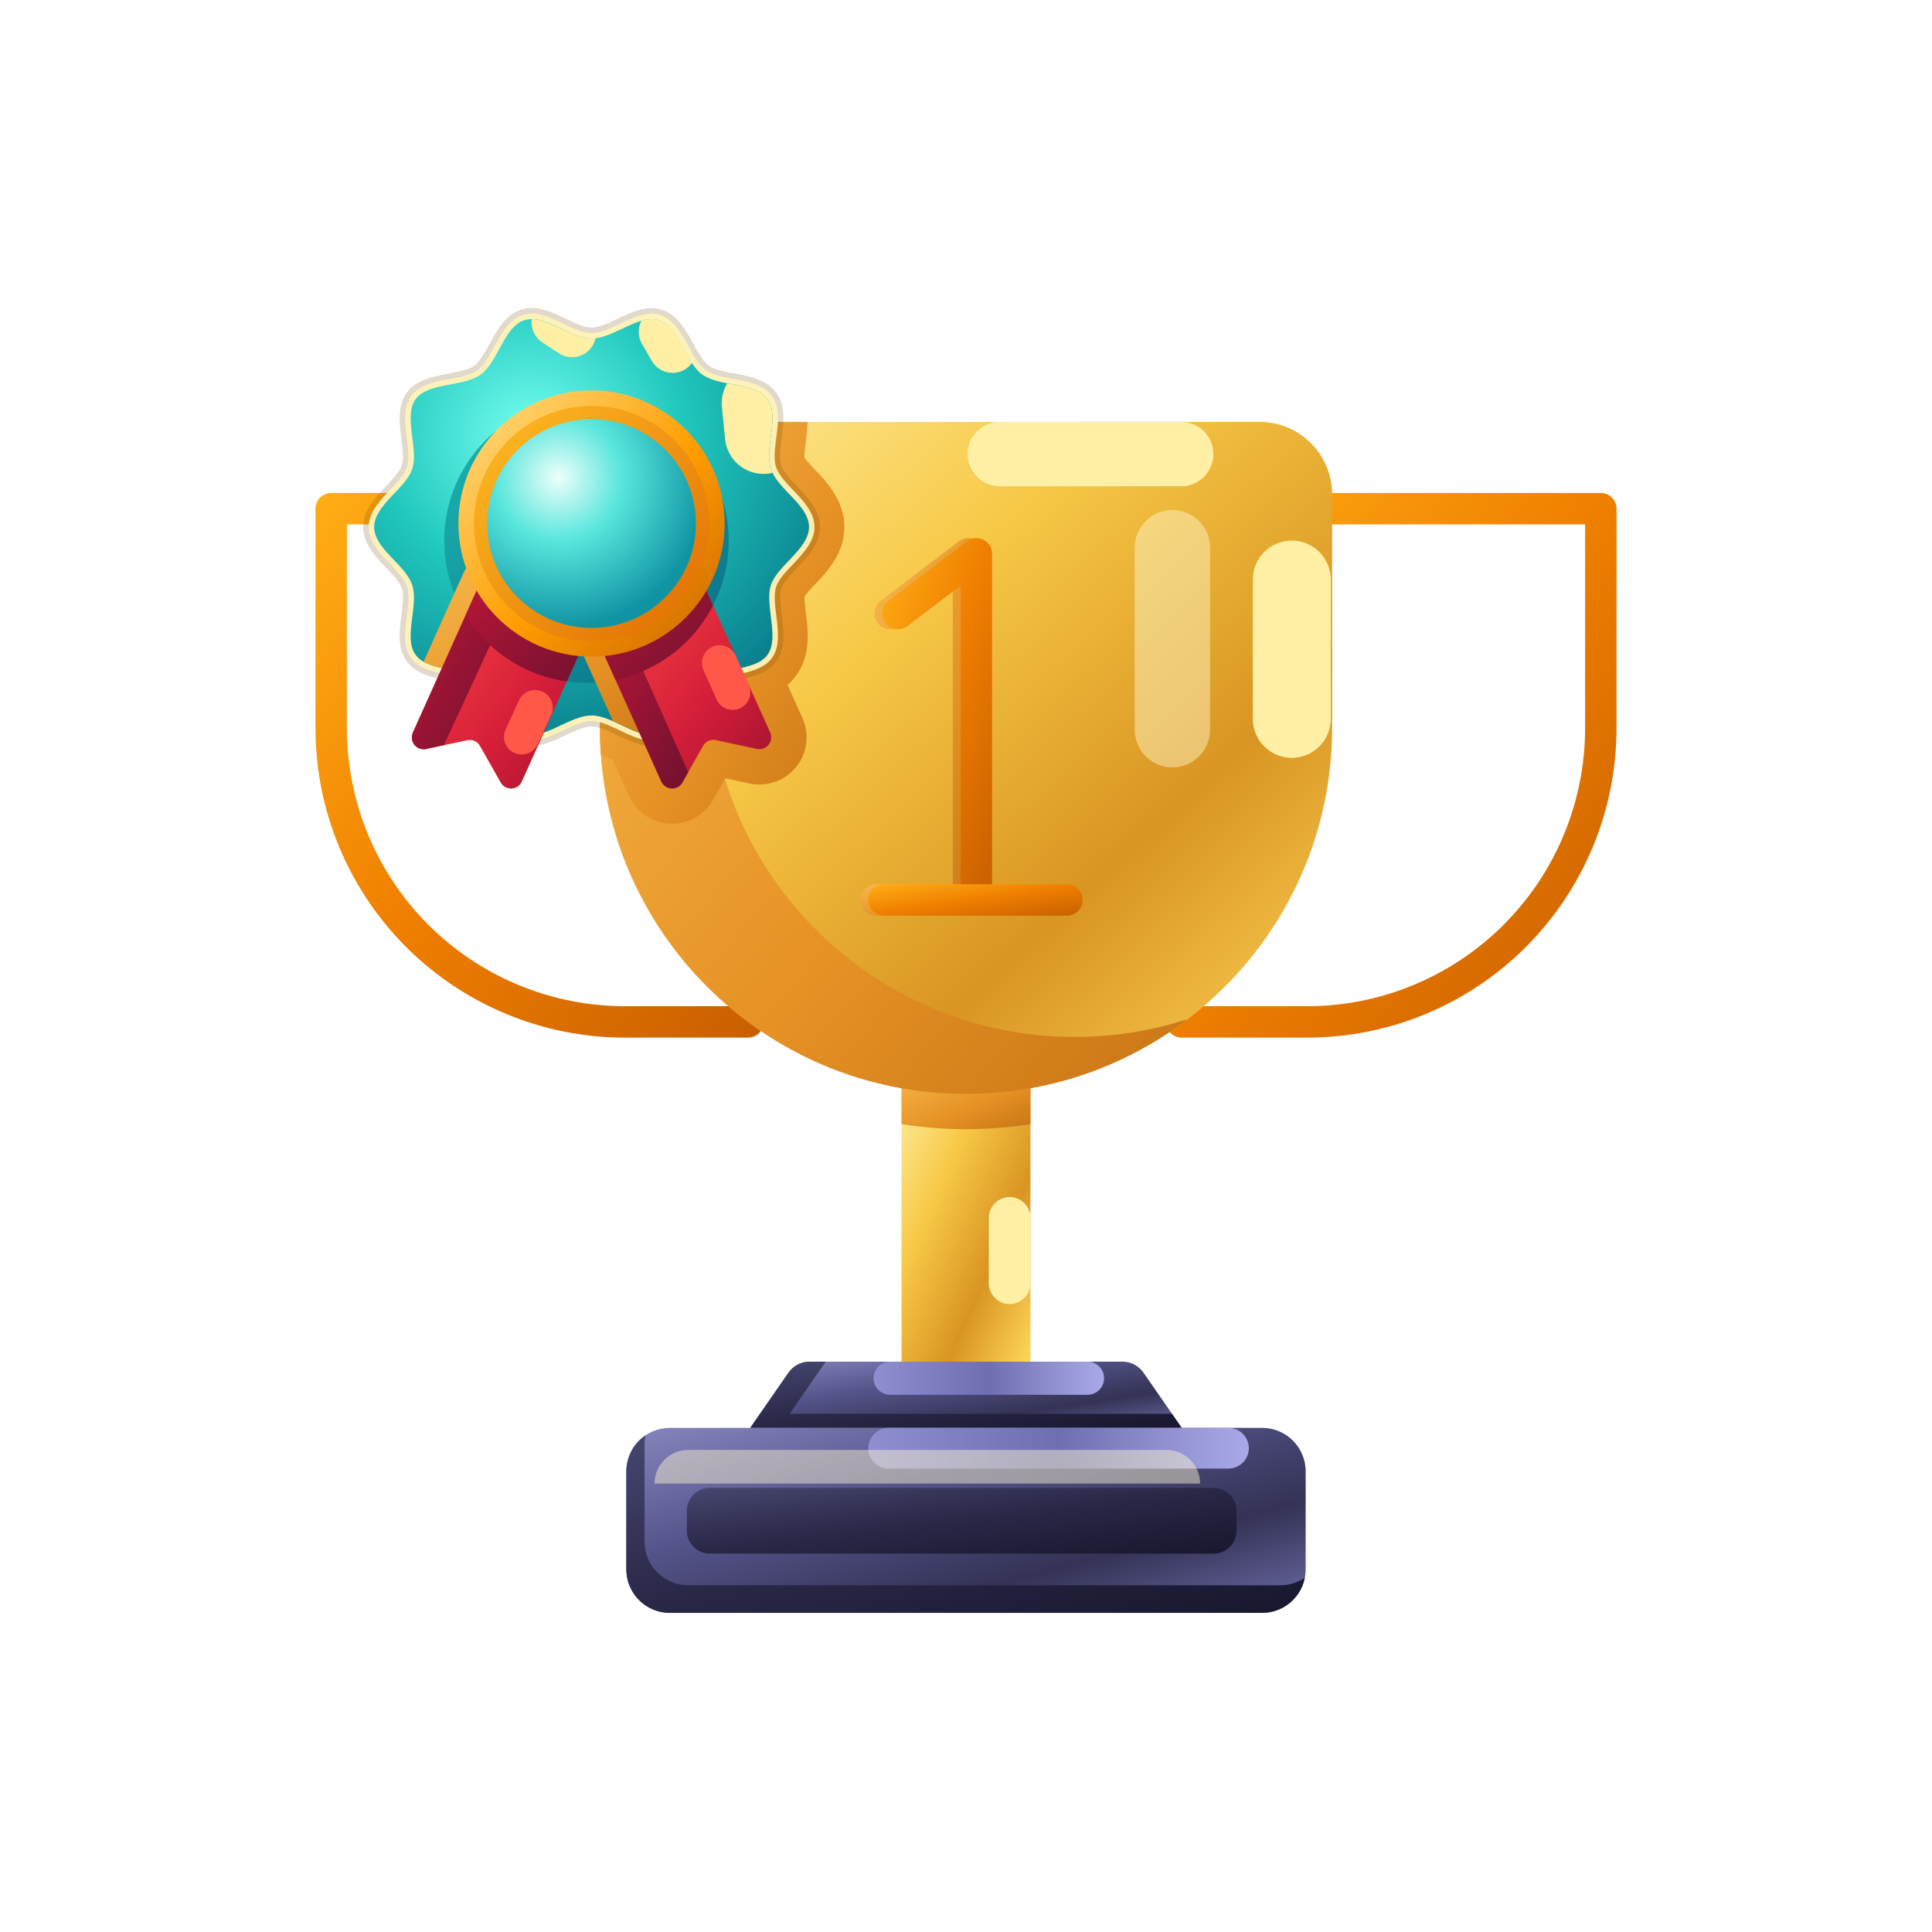
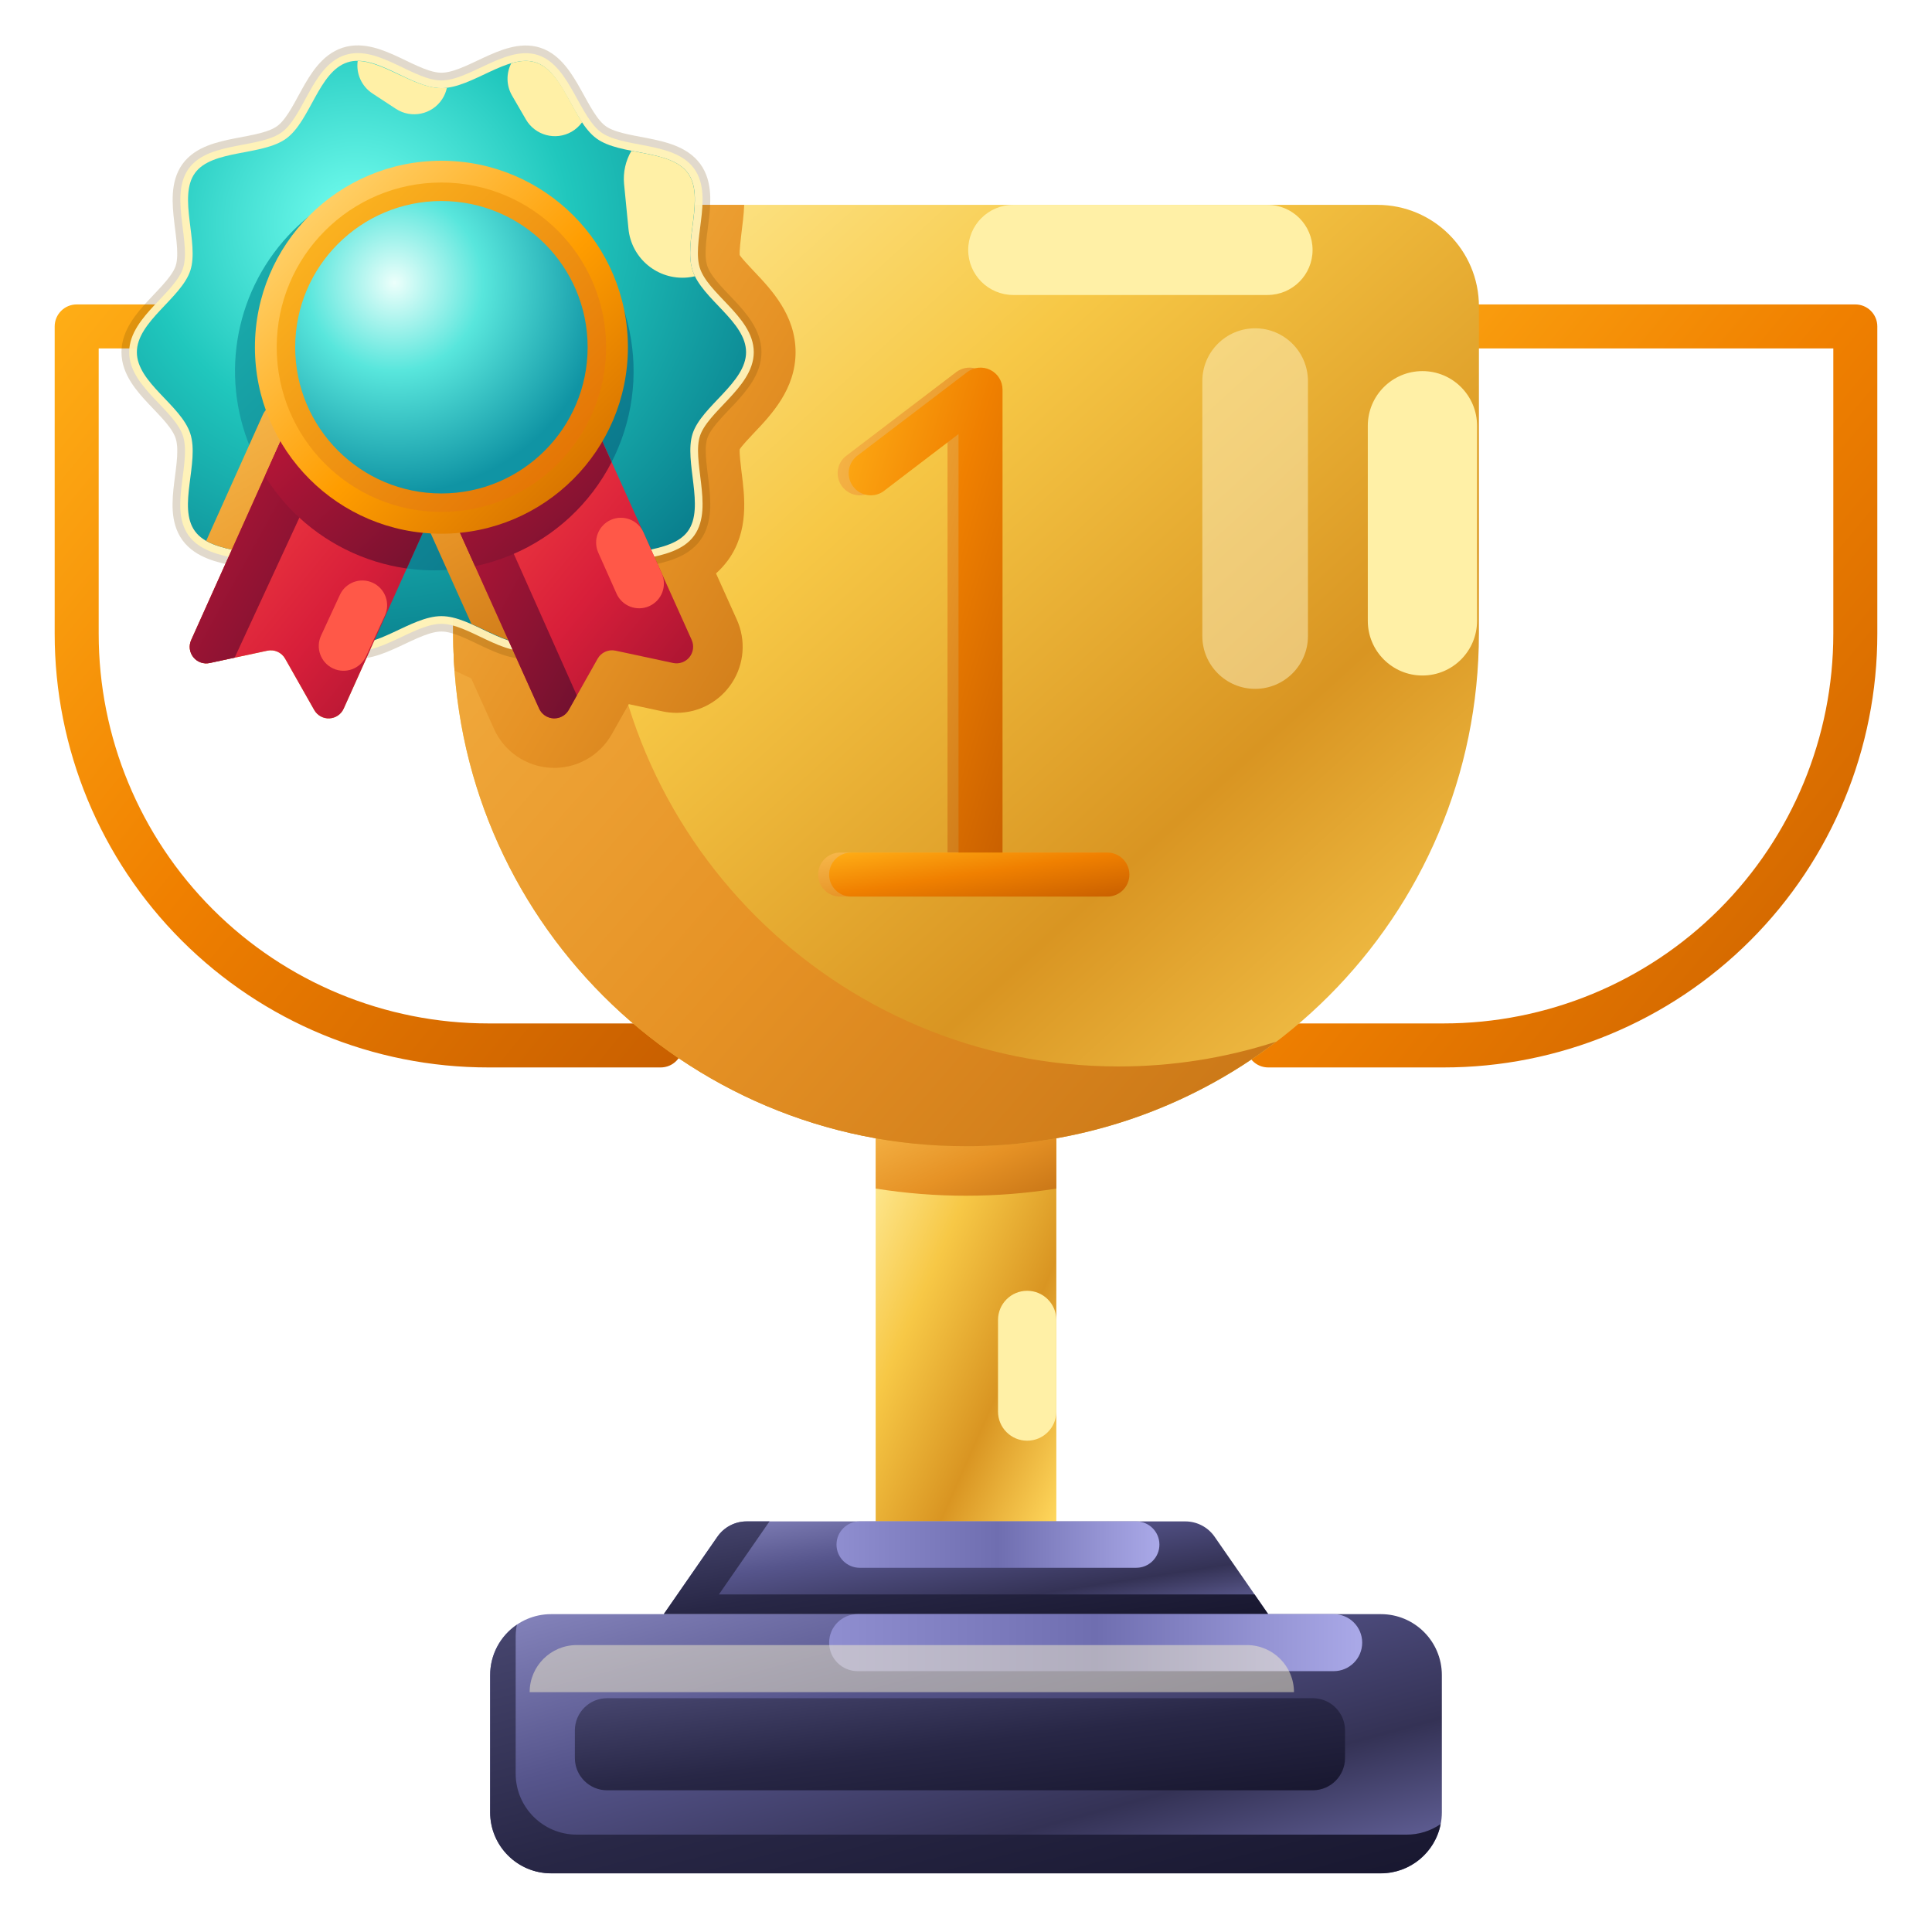
- <svg xmlns="http://www.w3.org/2000/svg" width="800px" height="800px" viewBox="-205 -205 2460.00 2460.00" data-name="Layer 2" id="Layer_2" fill="#000000">
+ <svg xmlns="http://www.w3.org/2000/svg" width="800px" height="800px" viewBox="147 146 1756 1756" data-name="Layer 2" id="Layer_2" fill="#000000">
  <g id="SVGRepo_bgCarrier" stroke-width="0" />
  <g id="SVGRepo_tracerCarrier" stroke-linecap="round" stroke-linejoin="round" />
  <g id="SVGRepo_iconCarrier">
    <defs>
      <style>.cls-1{fill:url(#orange-metal);}.cls-2{fill:url(#gold-main);}.cls-3{fill:url(#gold-shadow);}.cls-4{fill:url(#base-metal);}.cls-5{fill:url(#base-dark);}.cls-6{fill:url(#ribbon-light);}.cls-7{fill:url(#ribbon-dark);}.cls-8{fill:#f8881b;}.cls-9{fill:#fff0a6;}.cls-10{fill:#ff5848;}.cls-11{fill:url(#base-highlight);}.badge-separator-shadow{fill:none;stroke:#6b4300;stroke-width:28;stroke-linejoin:round;stroke-linecap:round;opacity:.2;}.badge-separator{fill:none;stroke:#fff2b8;stroke-width:14;stroke-linejoin:round;stroke-linecap:round;opacity:.96;}.badge-burst{fill:url(#badge-burst);}.badge-shadow{fill:url(#badge-shadow);}.badge-ring-outer{fill:url(#badge-ring-outer);}.badge-ring-inner{fill:url(#badge-ring-inner);}.badge-face{fill:url(#badge-face);}.shine{fill:url(#shine);opacity:.42;}.shine-soft{fill:#fff8cf;opacity:.46;}</style>
      <linearGradient id="gold-main" x1="0" x2="1" y1="0" y2="1">
        <stop offset="0" stop-color="#fff0a4" />
        <stop offset=".35" stop-color="#f7c846" />
        <stop offset=".68" stop-color="#d99522" />
        <stop offset="1" stop-color="#ffd75c" />
      </linearGradient>
      <linearGradient id="gold-shadow" x1="0" x2="1" y1="0" y2="1">
        <stop offset="0" stop-color="#f7b84b" />
        <stop offset=".58" stop-color="#e69225" />
        <stop offset="1" stop-color="#c87516" />
      </linearGradient>
      <linearGradient id="orange-metal" x1="0" x2="1" y1="0" y2="1">
        <stop offset="0" stop-color="#ffae16" />
        <stop offset=".48" stop-color="#f08000" />
        <stop offset="1" stop-color="#c85f00" />
      </linearGradient>
      <linearGradient id="base-metal" x1="0" x2="1" y1="0" y2="1">
        <stop offset="0" stop-color="#8685bd" />
        <stop offset=".34" stop-color="#56558c" />
        <stop offset=".7" stop-color="#343255" />
        <stop offset="1" stop-color="#6d6ca8" />
      </linearGradient>
      <linearGradient id="base-dark" x1="0" x2="1" y1="0" y2="1">
        <stop offset="0" stop-color="#47466f" />
        <stop offset=".5" stop-color="#282746" />
        <stop offset="1" stop-color="#18172f" />
      </linearGradient>
      <linearGradient id="base-highlight" x1="0" x2="1" y1="0" y2="0">
        <stop offset="0" stop-color="#8f8ed0" />
        <stop offset=".5" stop-color="#6f6eb0" />
        <stop offset="1" stop-color="#aaa9e8" />
      </linearGradient>
      <linearGradient id="ribbon-light" x1="0" x2="1" y1="0" y2="1">
        <stop offset="0" stop-color="#ff4d43" />
        <stop offset=".6" stop-color="#d81f3a" />
        <stop offset="1" stop-color="#9f1230" />
      </linearGradient>
      <linearGradient id="ribbon-dark" x1="0" x2="1" y1="0" y2="1">
        <stop offset="0" stop-color="#c01638" />
        <stop offset="1" stop-color="#70112f" />
      </linearGradient>
      <radialGradient id="badge-burst" cx=".36" cy=".28" r=".78">
        <stop offset="0" stop-color="#75fff0" />
        <stop offset=".45" stop-color="#20c7bd" />
        <stop offset="1" stop-color="#087b8b" />
      </radialGradient>
      <radialGradient id="badge-face" cx=".34" cy=".28" r=".72">
        <stop offset="0" stop-color="#ecfffb" />
        <stop offset=".42" stop-color="#58e6dc" />
        <stop offset="1" stop-color="#1094a4" />
      </radialGradient>
      <linearGradient id="badge-ring-outer" x1="0" x2="1" y1="0" y2="1">
        <stop offset="0" stop-color="#ffe18a" />
        <stop offset=".55" stop-color="#ff9d00" />
        <stop offset="1" stop-color="#c86400" />
      </linearGradient>
      <linearGradient id="badge-ring-inner" x1="0" x2="1" y1="0" y2="1">
        <stop offset="0" stop-color="#ffbe25" />
        <stop offset="1" stop-color="#e06a00" />
      </linearGradient>
      <linearGradient id="badge-shadow" x1="0" x2="1" y1="0" y2="1">
        <stop offset="0" stop-color="#1db6b2" />
        <stop offset="1" stop-color="#086d85" />
      </linearGradient>
      <linearGradient id="shine" x1="0" x2="1" y1="0" y2="1">
        <stop offset="0" stop-color="#ffffff" />
        <stop offset=".55" stop-color="#fff1a8" />
        <stop offset="1" stop-color="#ffffff" stop-opacity=".15" />
      </linearGradient>
    </defs>
    <path class="cls-1" d="M747.5,1116.2H591A394,394,0,0,1,196.7,721.9V442.7a20,20,0,0,1,20-20H648.3a20,20,0,0,1,0,40H236.7V721.9A354.1,354.1,0,0,0,591,1076.2H747.5a20,20,0,0,1,0,40Z" />
    <path class="cls-1" d="M1459,1116.2H1299.7a20,20,0,0,1,0-40H1459a354.1,354.1,0,0,0,354.3-354.3V462.7H1491.1a20,20,0,0,1,0-40h342.2a20,20,0,0,1,20,20V721.9A394,394,0,0,1,1459,1116.2Z" />
    <rect class="cls-2" height="372.03" width="164.2" x="942.9" y="1156.8" />
    <path class="cls-2" d="M772.2,628.8c15.8-21.7-4.2-62.5,4.3-88.6s48.6-46.3,48.6-74.1-40.5-49.1-48.6-74.2,11.5-66.9-4.3-88.6-61-15.4-83-31.4-29.3-60.7-55.4-69.2-57.7,23.4-85.6,23.4-60.4-31.6-85.5-23.4-33.8,53.4-55.5,69.2-67,9.5-83,31.4,4.2,62.5-4.2,88.6-48.6,46.3-48.6,74.2,40.4,49,48.6,74.1-11.5,66.9,4.2,88.6c7,9.6,19.7,13.8,33.5,16.8l-36.9,82.1a15,15,0,0,0,16.9,20.9L390,737.4a15,15,0,0,1,16.2,7.3l26.4,46.6a15,15,0,0,0,26.8-1.3l28-62.2c19.8-6.6,41.5-21.8,60.8-21.8s41,15.2,60.8,21.8L637,790a15.1,15.1,0,0,0,26.9,1.3l26.3-46.6a15,15,0,0,1,16.3-7.3l52.3,11.2a15.1,15.1,0,0,0,16.9-20.9l-37-82.1C752.6,642.6,765.2,638.4,772.2,628.8Z" />
    <path class="cls-3" d="M942.9,1226.3a521.7,521.7,0,0,0,164.2,0v-69.5H942.9Z" />
    <path class="cls-2" d="M558.9,332.2h840a92.3,92.3,0,0,1,92.3,92.3V721.7A466.1,466.1,0,0,1,1025,1187.8h0A466.1,466.1,0,0,1,558.9,721.7V332.2A0,0,0,0,1,558.9,332.2Z" />
    <path class="cls-3" d="M1163.5,1115.3h0c-257.4,0-466.1-208.7-466.1-466.1v-317H558.9V721.7c0,257.4,208.7,466.1,466.1,466.1h0a463.7,463.7,0,0,0,282.1-95.1A463.7,463.7,0,0,1,1163.5,1115.3Z" />
    <path class="cls-3" d="M823.4,332.2H558.9V721.7c0,11.4.4,22.7,1.2,33.8l8.1,3.8,7.1,3.3L596,808.5a60,60,0,0,0,107,4.9L718.5,786l30.8,6.6a60.8,60.8,0,0,0,12.7,1.3h0a60,60,0,0,0,54.7-84.7l-18.9-42a82.8,82.8,0,0,0,10.8-11.9c19.3-26.5,15.3-57.6,12.4-80.3-.8-6.6-2-16.4-1.7-20.6,2.2-3.5,8.5-10.1,12.8-14.7,16-16.8,38-40,38-73.6s-22-56.9-38-73.7c-4.3-4.6-10.6-11.2-12.8-14.6-.3-4.3.9-14,1.7-20.7S823.1,341.1,823.4,332.2Z" />
    <path class="cls-4" d="M1299.7,1613.1H750.3l48.7-70.3a32.4,32.4,0,0,1,26.7-14h398.6a32.4,32.4,0,0,1,26.7,14Z" />
    <path class="cls-5" d="M800.4,1595.2l46-66.4H825.7a32.4,32.4,0,0,0-26.7,14l-48.7,70.3h549.4l-12.4-17.9Z" />
    <rect class="cls-4" height="235.51" rx="55.4" ry="55.4" width="865" x="592.5" y="1613.1" />
    <path class="cls-5" d="M1425.3,1813.5H671.2a55.5,55.5,0,0,1-55.5-55.4V1633.4a54.7,54.7,0,0,1,1.1-10.7,55.3,55.3,0,0,0-24.3,45.9v124.6a55.5,55.5,0,0,0,55.4,55.5h754.2a55.4,55.4,0,0,0,54.3-44.8A54.5,54.5,0,0,1,1425.3,1813.5Z" />
    <rect class="cls-5" height="83.69" rx="29.3" ry="29.3" width="700" x="669.5" y="1689.5" />
    <path class="cls-3" d="M1028.2,941.5a20.1,20.1,0,0,1-20-20v-381l-68.7,52.4A20.1,20.1,0,0,1,915.2,561l100.9-76.8a20,20,0,0,1,32.1,15.9V921.5A20,20,0,0,1,1028.2,941.5Z" />
    <path class="cls-3" d="M1143.5,960.9H910.6a20,20,0,0,1,0-40h232.9a20,20,0,0,1,0,40Z" />
    <path class="cls-1" d="M1038.2,941.5a20.1,20.1,0,0,1-20-20v-381l-68.7,52.4A20.1,20.1,0,0,1,925.2,561l100.9-76.8a20,20,0,0,1,32.1,15.9V921.5A20,20,0,0,1,1038.2,941.5Z" />
    <path class="cls-1" d="M1153.5,960.9H920.6a20,20,0,0,1,0-40h232.9a20,20,0,0,1,0,40Z" />
    <path class="badge-separator-shadow" d="M825.1,466.1c0,27.8-40.5,49-48.6,74.1s11.5,66.9-4.3,88.6-61,15.4-83,31.4-29.3,60.7-55.4,69.2S576.1,706,548.2,706s-60.4,31.6-85.5,23.4-33.8-53.4-55.5-69.2-67-9.5-83-31.4,4.2-62.5-4.2-88.6-48.6-46.3-48.6-74.1S311.8,417,320,391.9s-11.5-66.9,4.2-88.6,61.1-15.4,83-31.4,29.4-60.7,55.5-69.2,57.6,23.4,85.5,23.4,60.4-31.6,85.6-23.4,33.7,53.4,55.4,69.2,67,9.5,83,31.4-4.2,62.5,4.3,88.6S825.1,438.2,825.1,466.1Z" />
    <path class="badge-separator" d="M825.1,466.1c0,27.8-40.5,49-48.6,74.1s11.5,66.9-4.3,88.6-61,15.4-83,31.4-29.3,60.7-55.4,69.2S576.1,706,548.2,706s-60.4,31.6-85.5,23.4-33.8-53.4-55.5-69.2-67-9.5-83-31.4,4.2-62.5-4.2-88.6-48.6-46.3-48.6-74.1S311.8,417,320,391.9s-11.5-66.9,4.2-88.6,61.1-15.4,83-31.4,29.4-60.7,55.5-69.2,57.6,23.4,85.5,23.4,60.4-31.6,85.6-23.4,33.7,53.4,55.4,69.2,67,9.5,83,31.4-4.2,62.5,4.3,88.6S825.1,438.2,825.1,466.1Z" />
    <path class="badge-burst" d="M825.1,466.1c0,27.8-40.5,49-48.6,74.1s11.5,66.9-4.3,88.6-61,15.4-83,31.4-29.3,60.7-55.4,69.2S576.1,706,548.2,706s-60.4,31.6-85.5,23.4-33.8-53.4-55.5-69.2-67-9.5-83-31.4,4.2-62.5-4.2-88.6-48.6-46.3-48.6-74.1S311.8,417,320,391.9s-11.5-66.9,4.2-88.6,61.1-15.4,83-31.4,29.4-60.7,55.5-69.2,57.6,23.4,85.5,23.4,60.4-31.6,85.6-23.4,33.7,53.4,55.4,69.2,67,9.5,83,31.4-4.2,62.5,4.3,88.6S825.1,438.2,825.1,466.1Z" />
    <path class="badge-shadow" d="M541.8,664.4a181.7,181.7,0,0,1-128.1-53,182.8,182.8,0,0,1-38.8-57.6,180.8,180.8,0,0,1,38.8-198.5A181.1,181.1,0,0,1,708.6,553.8,181.1,181.1,0,0,1,541.8,664.4Z" />
    <path class="cls-3" d="M656.6,522.7a15.1,15.1,0,0,0-20-7.5l-111.1,50a13.4,13.4,0,0,0-4.2,2.8,13.4,13.4,0,0,0-4.2-2.8l-111.2-50a14.9,14.9,0,0,0-19.9,7.5L334.4,637.6c20.1,11.6,54.5,9.3,72.8,22.6,21,15.3,28.9,57.9,53,68.3l61.1-135.9,54.2,120.5c20.3,8.8,41,21.9,58.3,16.3,26.1-8.5,33.7-53.4,55.4-69.2,6.7-4.8,15.4-7.6,24.8-9.7Z" />
    <path class="cls-6" d="M432.6,791.3l-26.4-46.6a15,15,0,0,0-16.2-7.3l-52.3,11.2a15,15,0,0,1-16.9-20.9l92.1-205a15.1,15.1,0,0,1,20-7.5l111.1,50a15.1,15.1,0,0,1,7.6,19.9L459.4,790A15,15,0,0,1,432.6,791.3Z" />
    <path class="cls-7" d="M445.1,560.3A31.1,31.1,0,0,0,429.9,519l-8.8-4.1a15.2,15.2,0,0,0-8.2,7.8l-92.1,205a15,15,0,0,0,16.9,20.9l22.6-4.9Z" />
    <path class="cls-6" d="M663.9,791.3l26.3-46.6a15,15,0,0,1,16.3-7.3l52.3,11.2a15.1,15.1,0,0,0,16.9-20.9l-92.2-205a14.9,14.9,0,0,0-19.9-7.5l-111.2,50a15.1,15.1,0,0,0-7.6,19.9L637,790A15.1,15.1,0,0,0,663.9,791.3Z" />
    <path class="cls-7" d="M581.3,576l-33.8,15.1L637,790a15.1,15.1,0,0,0,26.9,1.3l7.4-13.2Z" />
    <path class="cls-7" d="M544,565.2l-111.1-50a15.1,15.1,0,0,0-20,7.5l-25.1,56a184.4,184.4,0,0,0,25.9,32.7,182.4,182.4,0,0,0,103,51.3l34.9-77.6A15.1,15.1,0,0,0,544,565.2Z" />
    <path class="cls-7" d="M702.9,566l-19.4-43.3a14.9,14.9,0,0,0-19.9-7.5l-111.2,50a15.1,15.1,0,0,0-7.6,19.9l34,75.5a183.1,183.1,0,0,0,33.5-10.5A181,181,0,0,0,702.9,566Z" />
    <circle class="badge-ring-outer" cx="548.2" cy="461.6" r="169.5" />
    <circle class="badge-ring-inner" cx="548.2" cy="461.6" r="149.7" />
    <circle class="badge-face" cx="548.2" cy="461.6" r="132.9" />
    <path class="cls-9" d="M666.6,265.7h0a31.4,31.4,0,0,0,9.5-8.6c-13.1-19.8-22.3-47.9-42.3-54.4-6.9-2.2-14.4-1.5-22.1.8a30.6,30.6,0,0,0,.6,29.2L625,254.6A30.5,30.5,0,0,0,666.6,265.7Z" />
    <path class="cls-9" d="M548.9,236.1a30.9,30.9,0,0,0,4.3-10.3,41.9,41.9,0,0,1-5,.3c-24.5,0-52.5-24.3-76.1-24.7A30.4,30.4,0,0,0,485.6,231l21.2,13.9a30.4,30.4,0,0,0,42.1-8.8Z" />
    <path class="cls-9" d="M776.5,391.9c-8.5-26.1,11.5-66.9-4.3-88.6-10-13.7-31.3-16.3-51.3-20.2a50,50,0,0,0-6.7,29.9l4,40.8A49.3,49.3,0,0,0,772,398.2h0a45.4,45.4,0,0,0,6.6-1.1A37.7,37.7,0,0,1,776.5,391.9Z" />
    <rect class="cls-10" height="85.82" rx="22.5" ry="22.5" transform="translate(343.1 -130.3) rotate(24.8)" width="45" x="445.1" y="671.8" />
    <rect class="cls-10" height="85.82" rx="22.5" ry="22.5" transform="translate(-205.3 349.8) rotate(-24)" width="45" x="697.2" y="614.6" />
    <rect class="cls-11" height="42.17" rx="21.1" ry="21.1" width="293.5" x="907.3" y="1528.8" />
    <rect class="cls-11" height="51.82" rx="25.9" ry="25.9" width="484.5" x="900.6" y="1613.1" />
    <rect class="cls-9" height="81.91" rx="41" ry="41" width="313" x="1027" y="332.2" />
    <rect class="cls-9" height="276.67" rx="49.7" ry="49.7" width="99.3" x="1390.2" y="483.3" />
    <rect class="cls-9" height="136.26" rx="26.5" ry="26.5" width="53" x="1054.1" y="1319.2" />
    <path class="shine-soft" d="M1287.8,444.4c26.5,0,48,21.5,48,48v231.7c0,26.5-21.5,48-48,48s-48-21.5-48-48V492.4C1239.8,465.9,1261.3,444.4,1287.8,444.4Z" />
    <path class="shine-soft" d="M671.2,1641.2h609.1c23.6,0,42.8,19.2,42.8,42.8H628.4C628.4,1660.4,647.6,1641.2,671.2,1641.2Z" />
  </g>
</svg>
